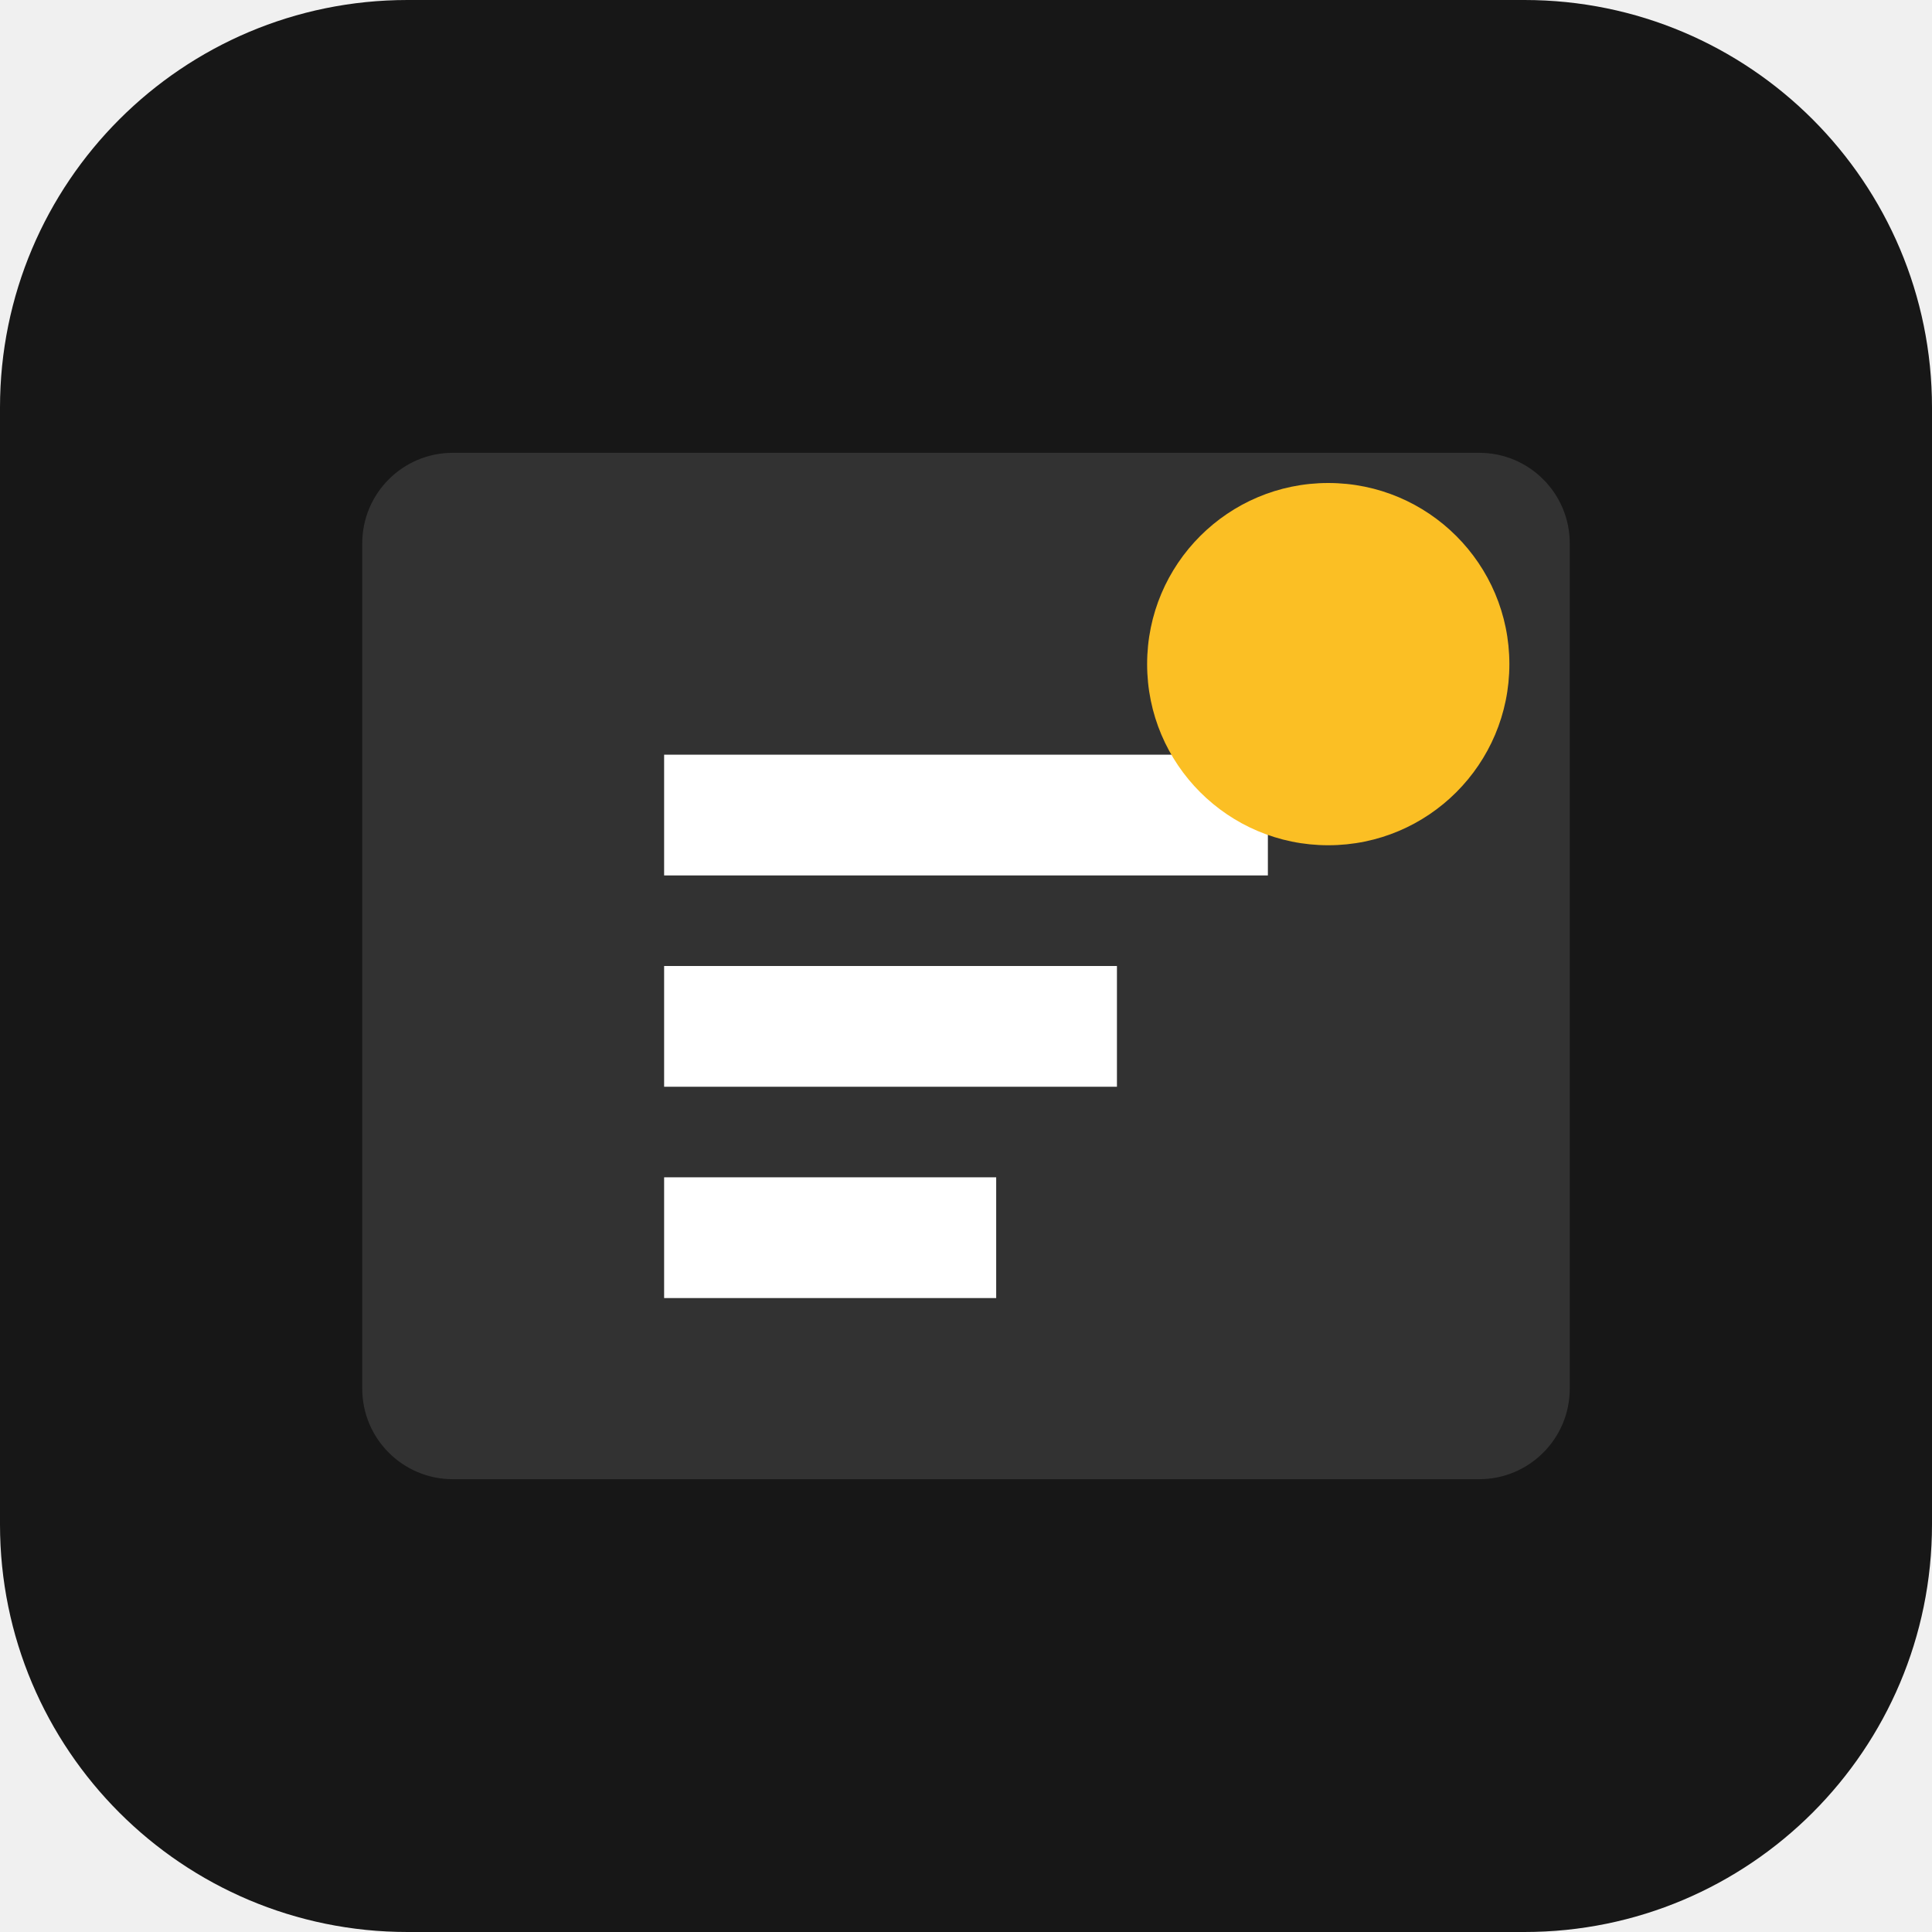
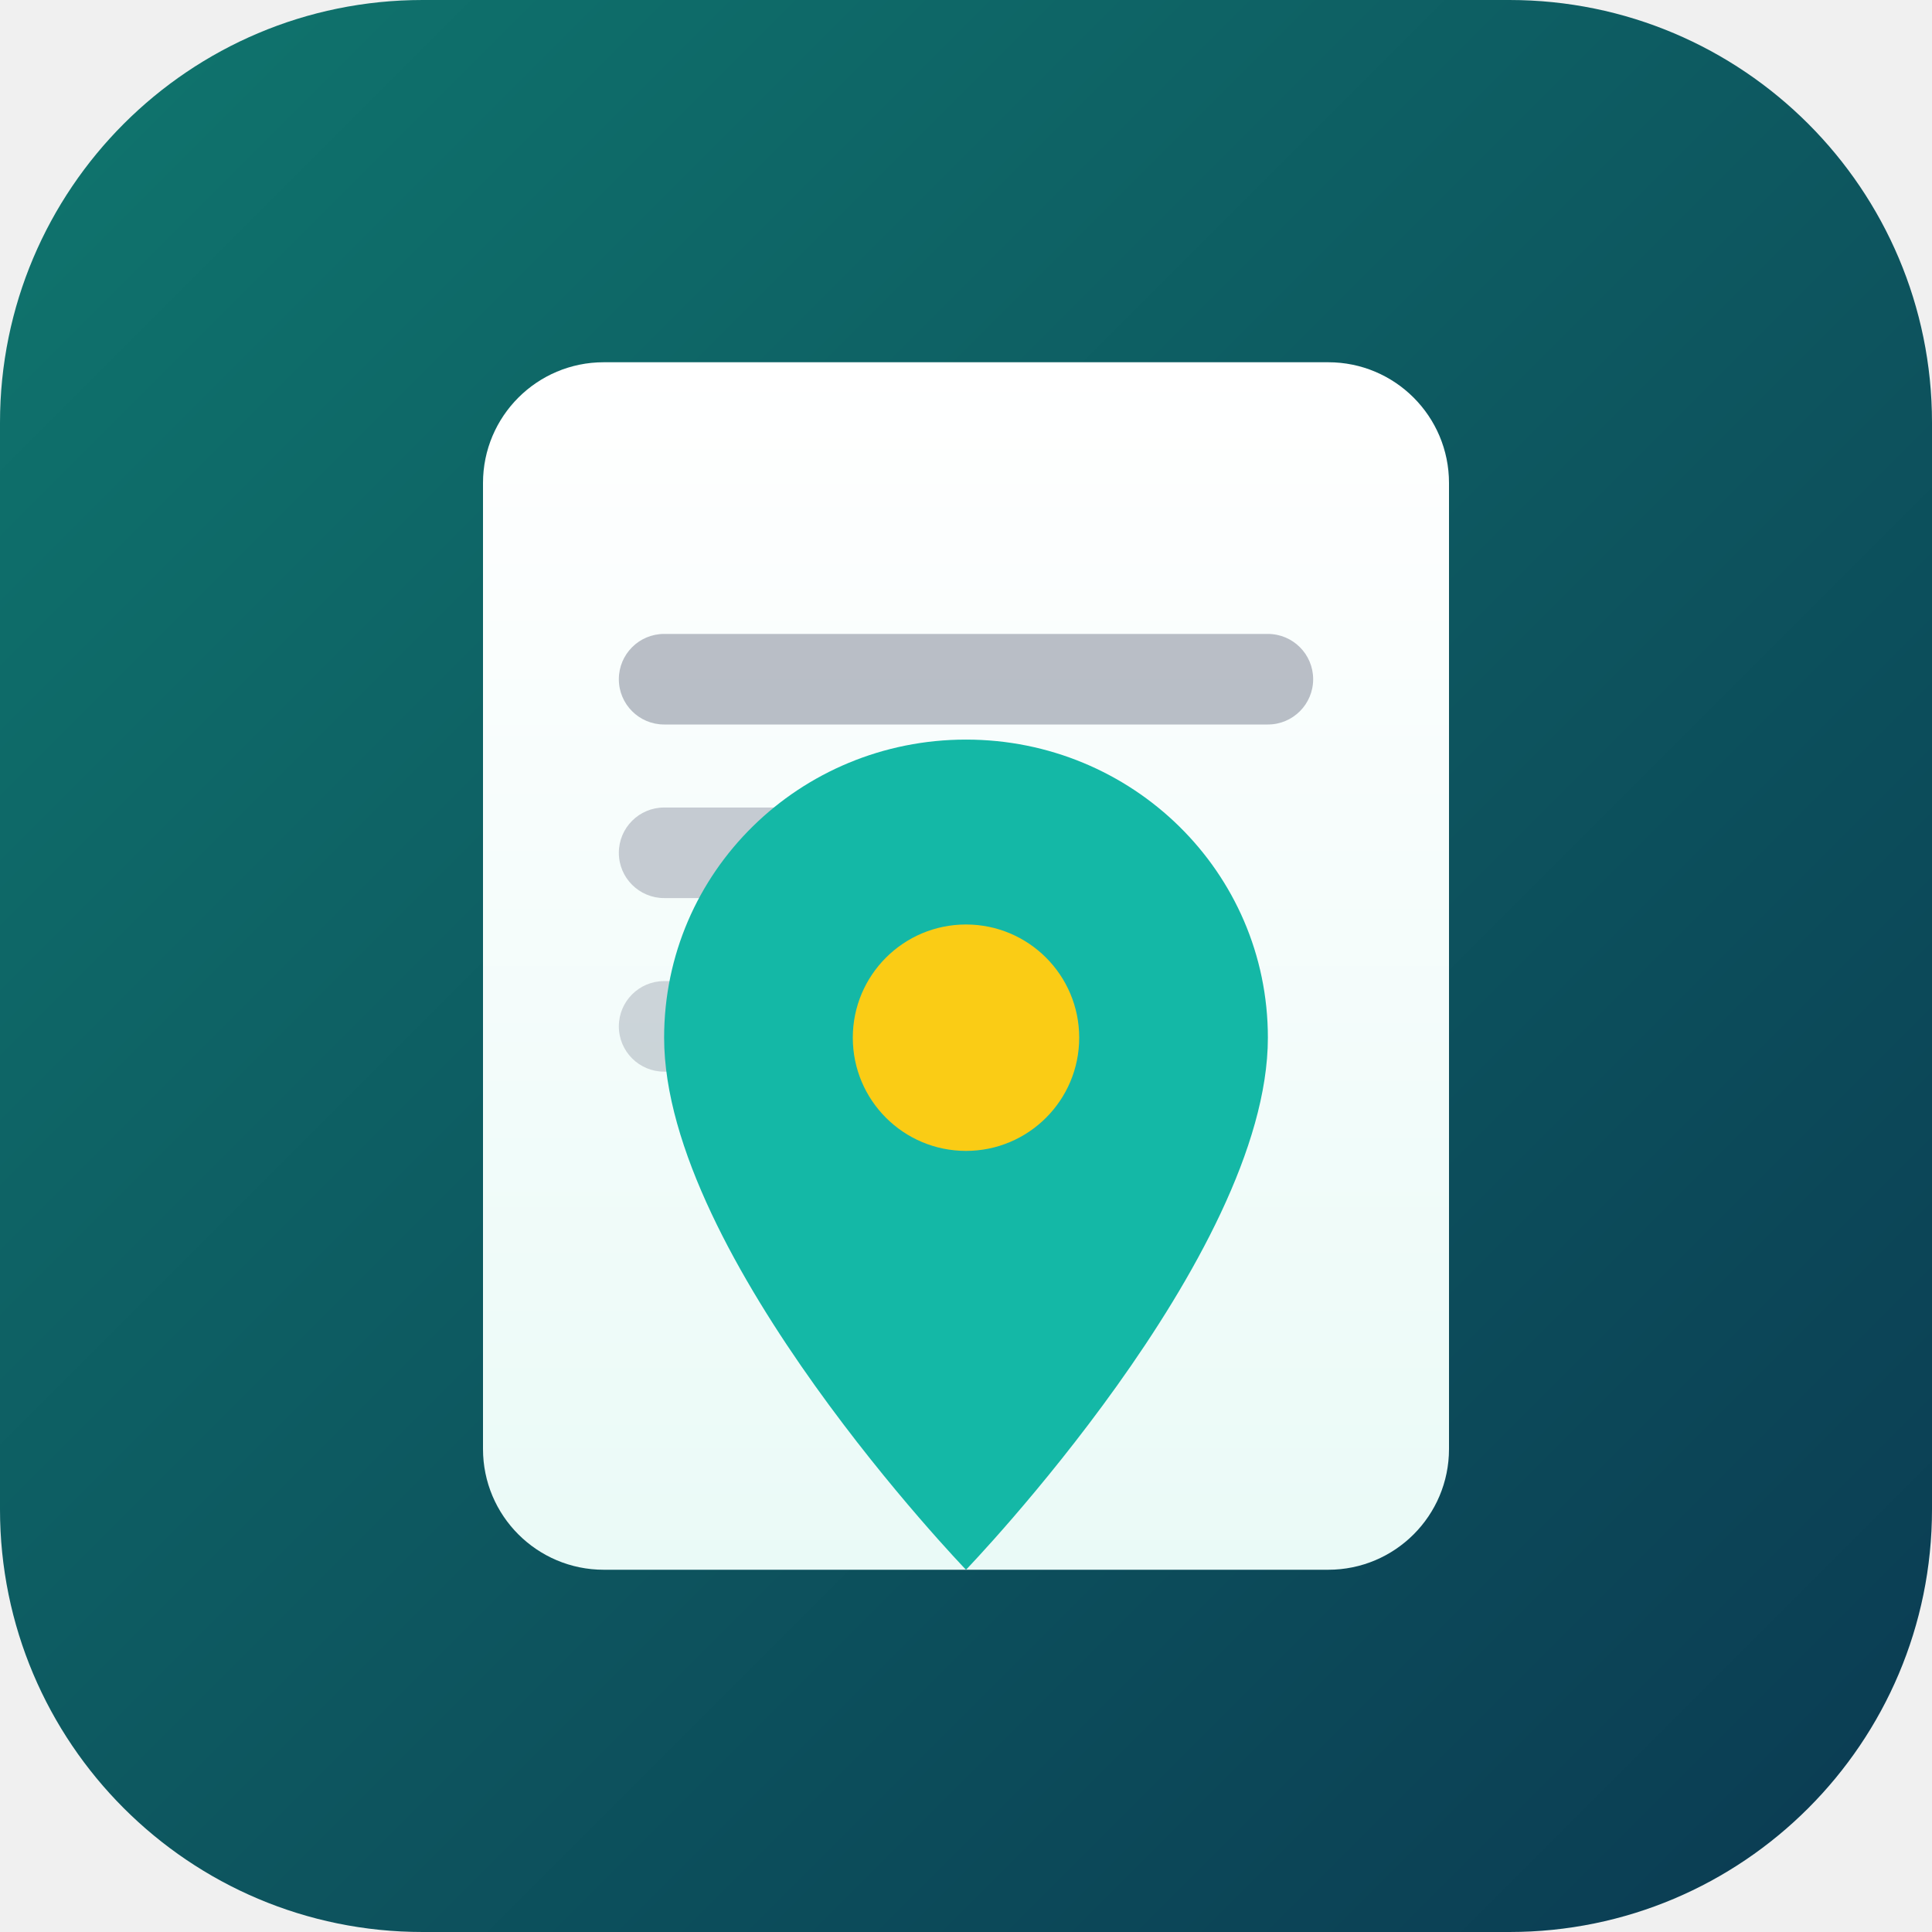
<svg xmlns="http://www.w3.org/2000/svg" viewBox="0 0 512 512" role="img" aria-label="PinMyBill">
-   <rect width="512" height="512" rx="108" fill="#171717" />
-   <rect x="96" y="120" width="320" height="272" rx="24" fill="#ffffff" opacity="0.12" />
-   <path fill="#ffffff" d="M176 200h160v32H176zm0 56h120v32H176zm0 56h88v32h-88z" />
-   <circle cx="352" cy="176" r="48" fill="#fbbf24" />
+   <defs>
+     <linearGradient id="bg" x1="0" y1="0" x2="1" y2="1">
+       <stop offset="0%" stop-color="#0f766e" />
+       <stop offset="100%" stop-color="#0b3a52" />
+     </linearGradient>
+     <linearGradient id="paper" x1="0" y1="0" x2="0" y2="1">
+       <stop offset="0%" stop-color="#ffffff" />
+       <stop offset="100%" stop-color="#eafaf7" />
+     </linearGradient>
+   </defs>
+   <rect width="512" height="512" rx="112" fill="url(#bg)" />
+   <rect x="128" y="96" width="256" height="320" rx="32" fill="url(#paper)" />
+   <rect x="164" y="168" width="184" height="24" rx="12" fill="#9ca3af" opacity="0.7" />
+   <rect x="164" y="214" width="144" height="24" rx="12" fill="#9ca3af" opacity="0.55" />
+   <rect x="164" y="260" width="120" height="24" rx="12" fill="#9ca3af" opacity="0.45" />
+   <path d="M256 196c-44 0-80 35-80 79 0 58 80 141 80 141s80-83 80-141c0-44-36-79-80-79z" fill="#14b8a6" />
+   <circle cx="256" cy="275" r="30" fill="#facc15" />
</svg>
